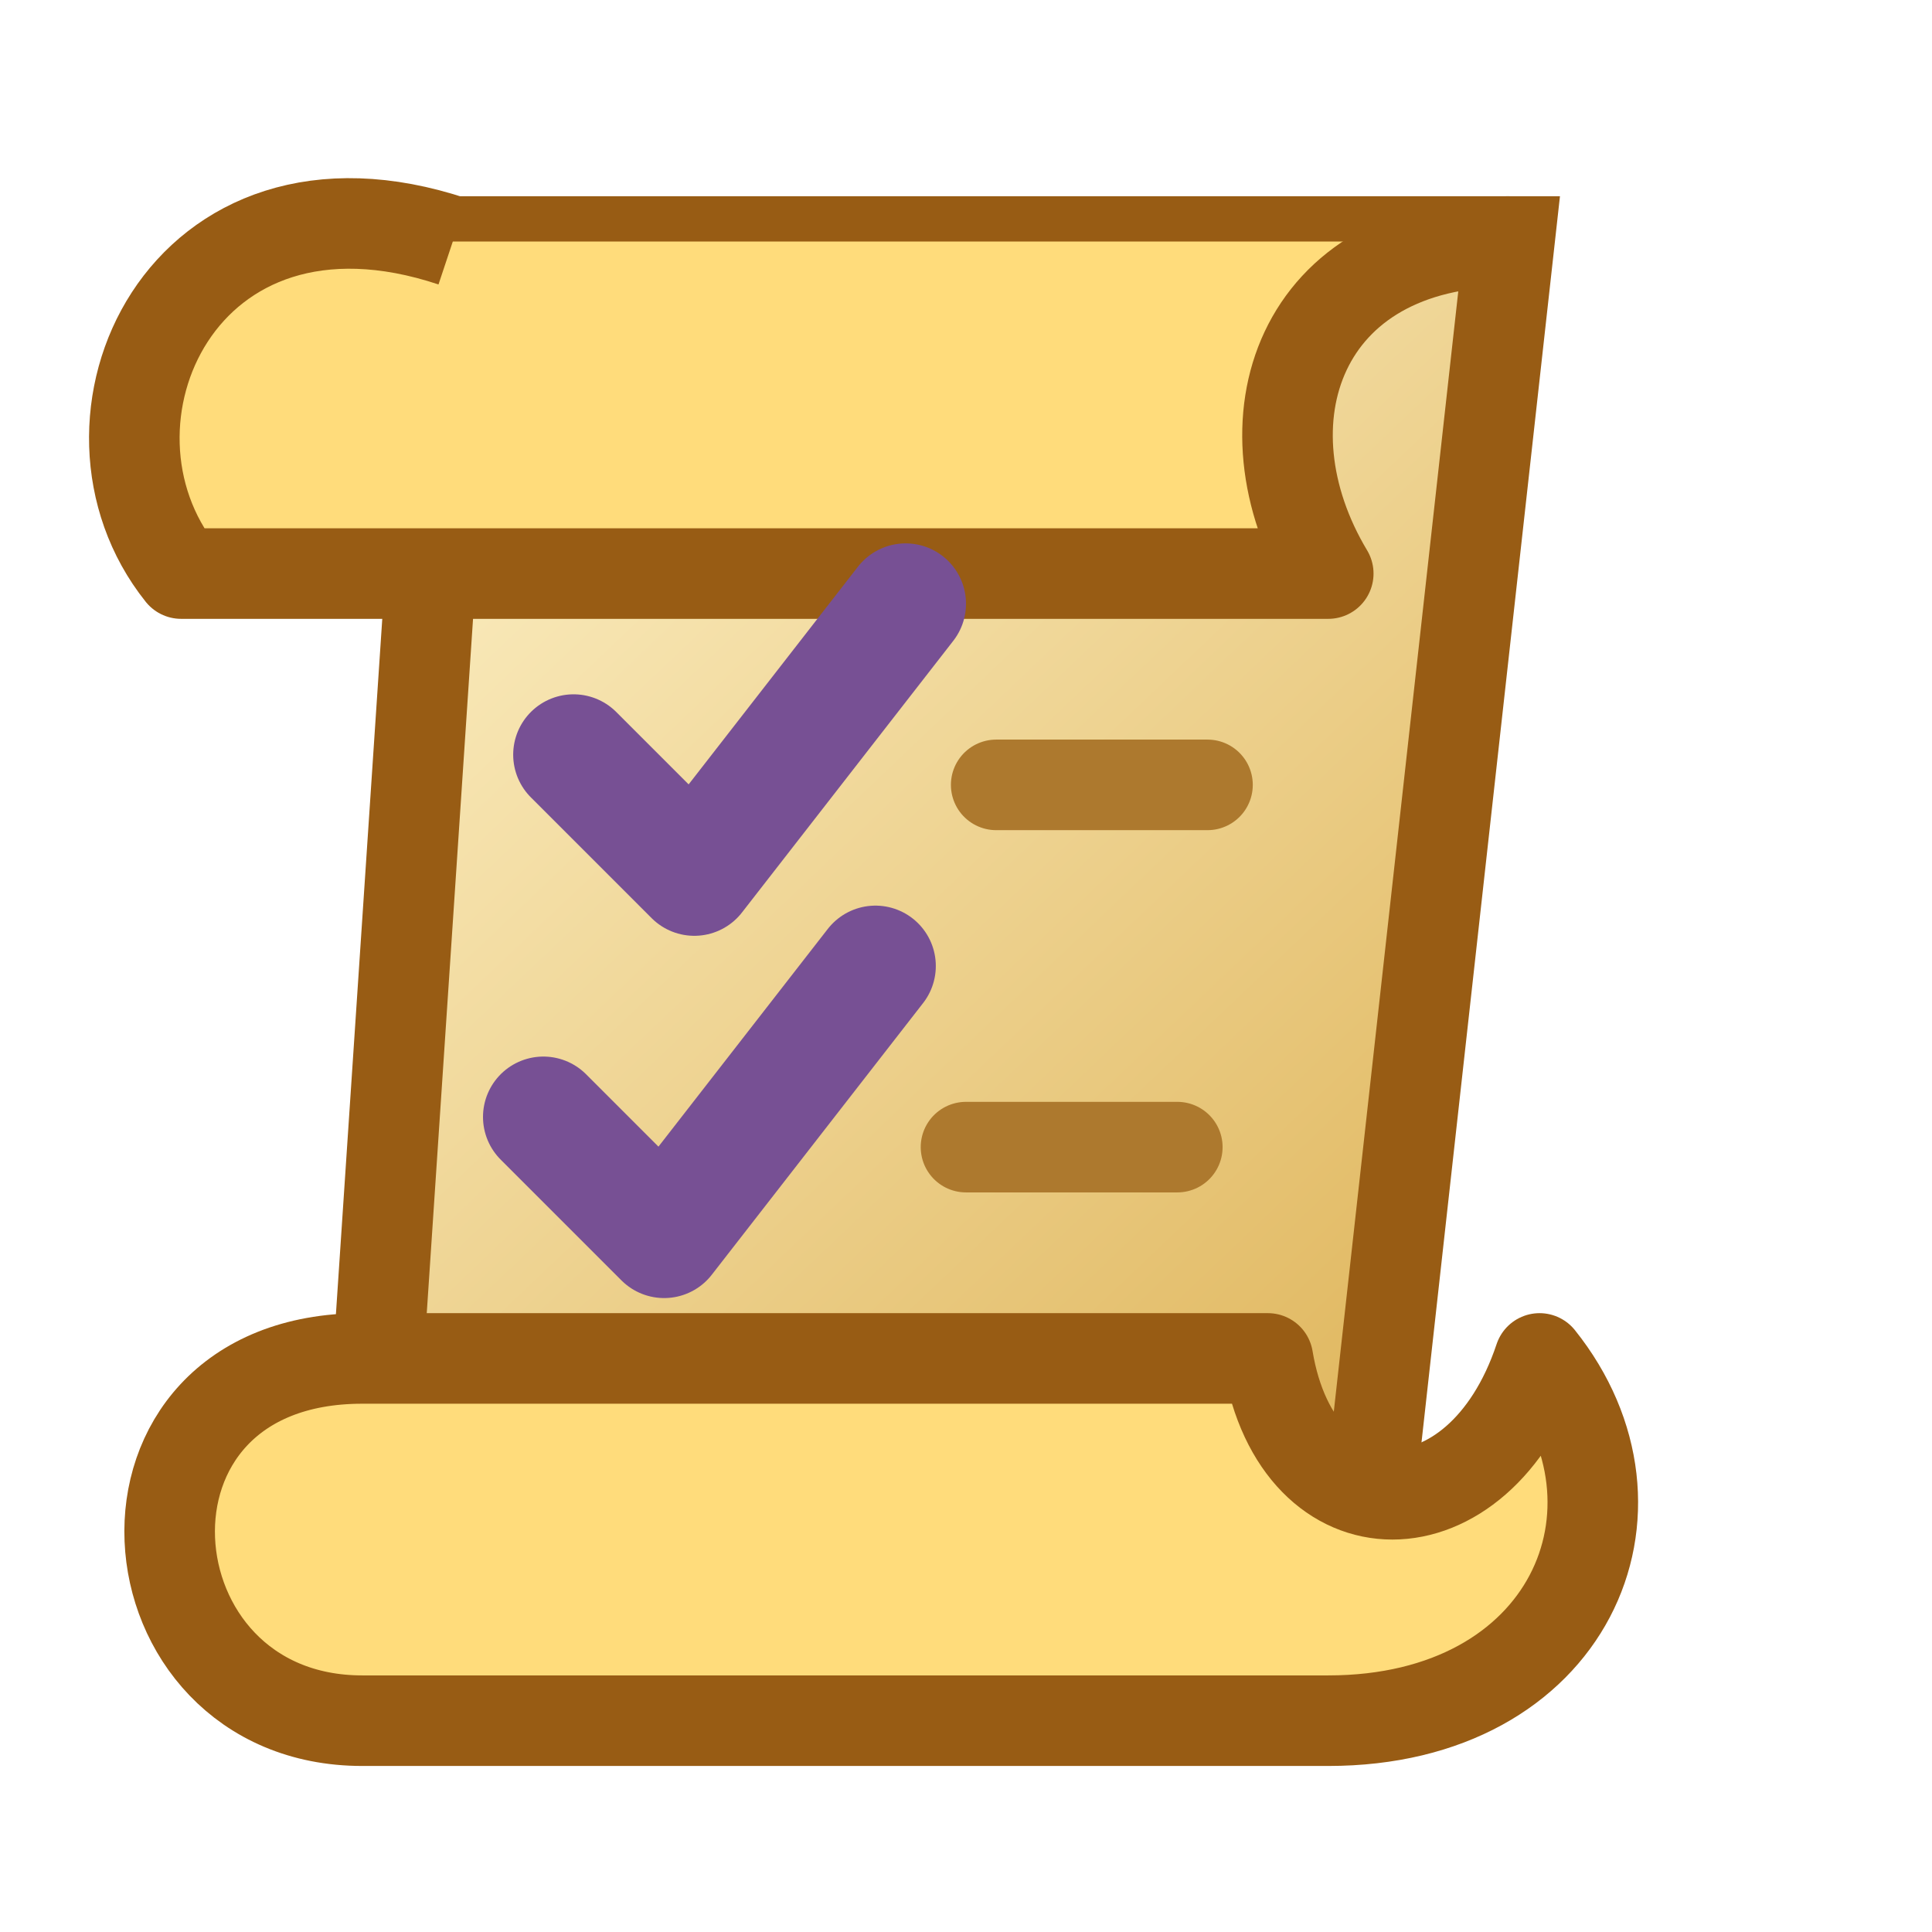
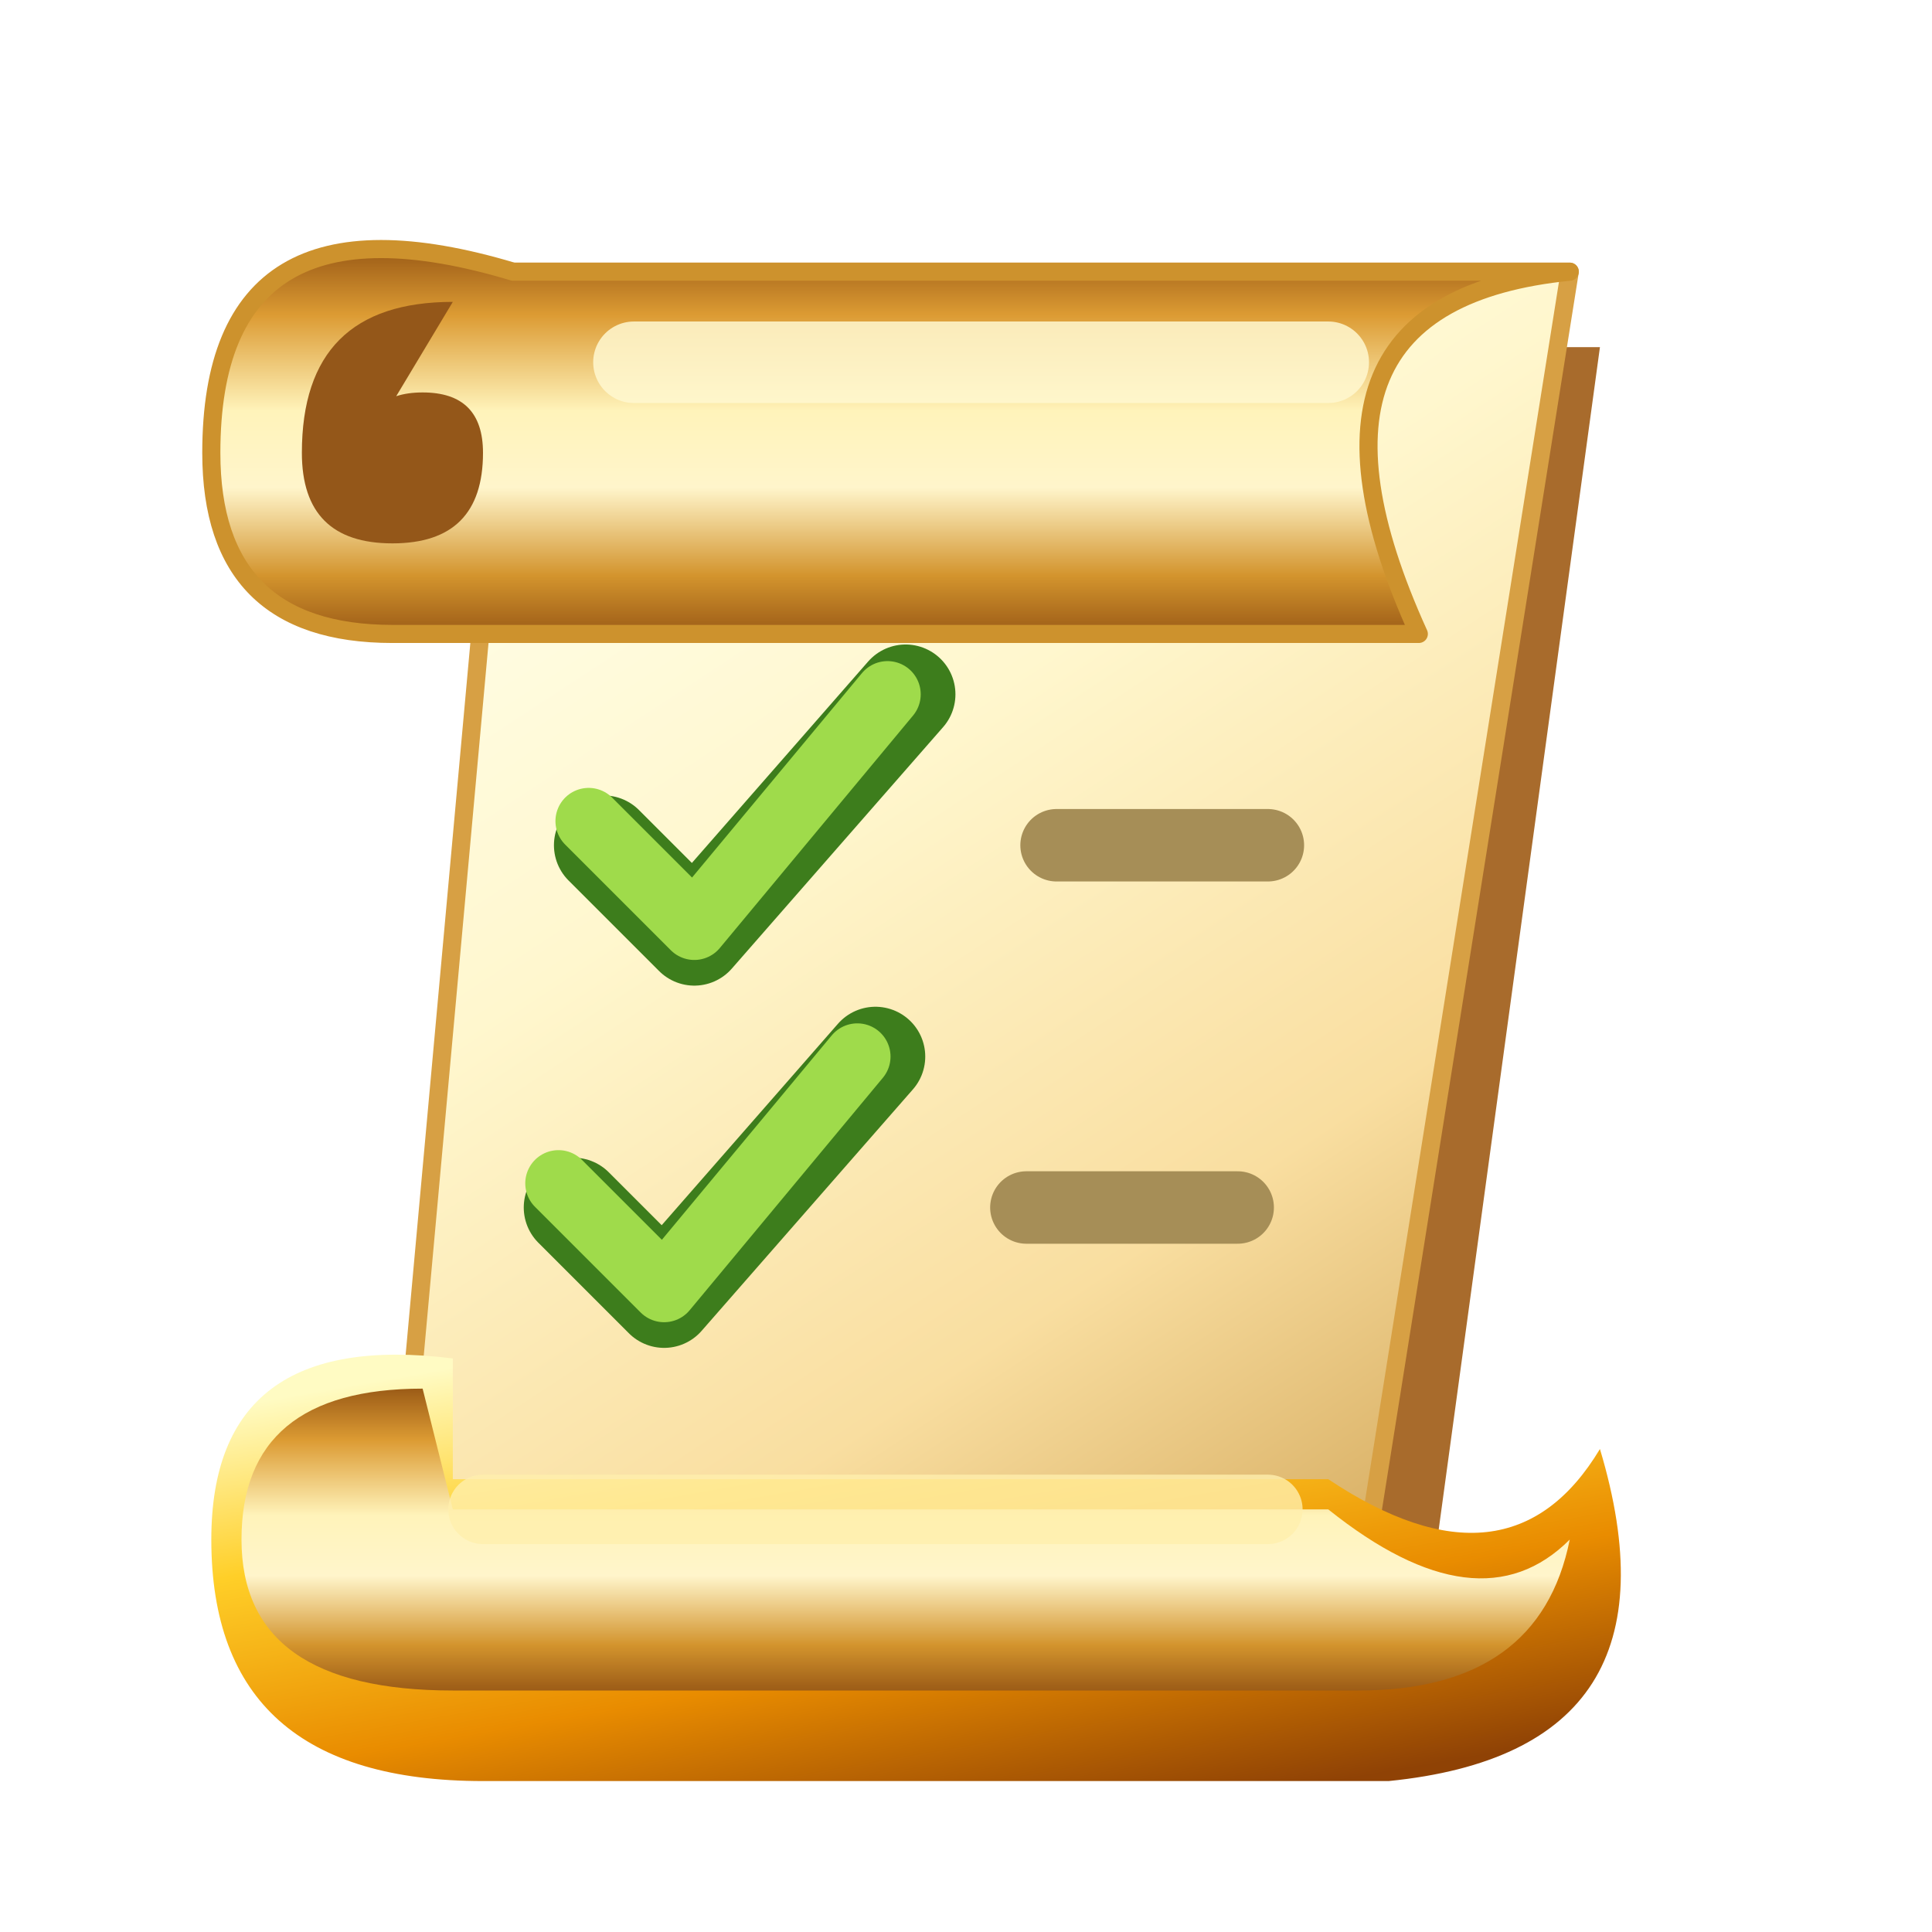
<svg xmlns="http://www.w3.org/2000/svg" viewBox="0 0 64 64">
  <defs>
+     <linearGradient id="u-blue" x1=".18" y1="0" x2=".7" y2="1">
+       <stop stop-color="#C9F6FF" />
+       <stop offset=".48" stop-color="#5CB9FA" />
+       <stop offset="1" stop-color="#426DD2" />
+     </linearGradient>
+     <linearGradient id="u-violet" x1=".18" y1="0" x2=".7" y2="1">
+       <stop stop-color="#F0BEFF" />
+       <stop offset=".48" stop-color="#B378F3" />
+       <stop offset="1" stop-color="#7750D5" />
+     </linearGradient>
+     <linearGradient id="u-gold" x1=".18" y1="0" x2=".7" y2="1">
+       <stop stop-color="#FFFAB4" />
+       <stop offset=".48" stop-color="#FFD23F" />
+       <stop offset="1" stop-color="#F29A23" />
+     </linearGradient>
+     <linearGradient id="u-lime" x1=".18" y1="0" x2=".7" y2="1">
+       <stop stop-color="#E6FF9D" />
+       <stop offset=".48" stop-color="#A0EE28" />
+       <stop offset="1" stop-color="#4DB51B" />
+     </linearGradient>
+     <linearGradient id="u-red" x1=".18" y1="0" x2=".7" y2="1">
+       <stop stop-color="#FFC0CE" />
+       <stop offset=".48" stop-color="#FF6585" />
+       <stop offset="1" stop-color="#CE386A" />
+     </linearGradient>
+     <linearGradient id="u-cream" x1=".18" y1="0" x2=".7" y2="1">
+       <stop stop-color="#FFFFF5" />
+       <stop offset=".48" stop-color="#FFF1CF" />
+       <stop offset="1" stop-color="#F3DFAE" />
+     </linearGradient>
+     <linearGradient id="u-paper" x1=".18" y1="0" x2=".7" y2="1">
+       <stop stop-color="#F7FCFF" />
+       <stop offset=".48" stop-color="#E1EEFF" />
+       <stop offset="1" stop-color="#BBD2F7" />
+     </linearGradient>
+     <linearGradient id="u-silver" x1=".18" y1="0" x2=".7" y2="1">
+       <stop stop-color="#FFFFFF" />
+       <stop offset=".48" stop-color="#D9E8F7" />
+       <stop offset="1" stop-color="#95AFD4" />
+     </linearGradient>
+     <linearGradient id="u-bronze" x1=".18" y1="0" x2=".7" y2="1">
+       <stop stop-color="#FFE3AD" />
+       <stop offset=".48" stop-color="#F4B269" />
+       <stop offset="1" stop-color="#C77D4B" />
+     </linearGradient>
+     <linearGradient id="u-teal" x1=".18" y1="0" x2=".7" y2="1">
+       <stop stop-color="#C4FFF4" />
+       <stop offset=".48" stop-color="#56DCD4" />
+       <stop offset="1" stop-color="#269CAB" />
+     </linearGradient>
+     <linearGradient id="u-dark" x1=".18" y1="0" x2=".7" y2="1">
+       <stop stop-color="#7389E0" />
+       <stop offset=".48" stop-color="#4D54B7" />
+       <stop offset="1" stop-color="#323888" />
+     </linearGradient>
+     <linearGradient id="u-disabled" x1=".18" y1="0" x2=".7" y2="1">
+       <stop stop-color="#F4EFE8" />
+       <stop offset=".48" stop-color="#DED6CA" />
+       <stop offset="1" stop-color="#B9AD9E" />
+     </linearGradient>
+     <linearGradient id="u-pink" x1=".18" y1="0" x2=".7" y2="1">
+       <stop stop-color="#FFE1F3" />
+       <stop offset=".48" stop-color="#FF9ECD" />
+       <stop offset="1" stop-color="#DA66AA" />
+     </linearGradient>
+     <linearGradient id="u-ink" x1=".18" y1="0" x2=".7" y2="1">
+       <stop stop-color="#697BA8" />
+       <stop offset=".48" stop-color="#43577E" />
+       <stop offset="1" stop-color="#334768" />
+     </linearGradient>
+     <linearGradient id="u-accent" x1=".18" y1="0" x2=".7" y2="1">
+       <stop stop-color="#C9F6FF" />
+       <stop offset=".48" stop-color="#5CB9FA" />
+       <stop offset="1" stop-color="#426DD2" />
+     </linearGradient>
+     <linearGradient id="u-gloss" x1="0" y1="0" x2="0" y2="1">
+       <stop stop-color="#FFFFFF" stop-opacity=".63" />
+       <stop offset="1" stop-color="#FFFFFF" stop-opacity="0" />
+     </linearGradient>
+     <linearGradient id="u-rim" x1=".2" y1="0" x2=".8" y2="1">
+       <stop stop-color="#FFFFFF" />
+       <stop offset=".42" stop-color="#D7DDFB" />
+       <stop offset="1" stop-color="#8293D2" />
+     </linearGradient>
    <linearGradient id="p" x2=".8" y2="1">
-       <stop stop-color="#fff5cf" />
-       <stop offset="1" stop-color="#dfb55b" />
+       <stop offset="0" stop-color="#FFFFF5" />
+       <stop offset=".48" stop-color="#FFF1CF" />
+       <stop offset="1" stop-color="#F3DFAE" />
    </linearGradient>
+     <radialGradient id="canon-gold" cx=".28" cy=".18" r=".88">
+       <stop offset="0" stop-color="#fffec0" />
+       <stop offset="0.23" stop-color="#ffe94a" />
+       <stop offset="0.55" stop-color="#ffc20d" />
+       <stop offset="0.82" stop-color="#f39a00" />
+       <stop offset="1" stop-color="#ca6500" />
+     </radialGradient>
+     <linearGradient id="canon-edge" x1=".22" y1="0" x2=".8" y2="1">
+       <stop offset="0" stop-color="#fffbc3" />
+       <stop offset="0.3" stop-color="#ffcf28" />
+       <stop offset="0.65" stop-color="#e98c00" />
+       <stop offset="1" stop-color="#8f4205" />
+     </linearGradient>
+     <linearGradient id="canon-bevel" x1=".22" y1="0" x2=".8" y2="1">
+       <stop offset="0" stop-color="#fffef0" />
+       <stop offset="0.24" stop-color="#ffe885" />
+       <stop offset="0.53" stop-color="#ffbe0b" />
+       <stop offset="0.77" stop-color="#ec8a00" />
+       <stop offset="1" stop-color="#ffca28" />
+     </linearGradient>
+     <radialGradient id="canon-purple" cx=".28" cy=".18" r=".88">
+       <stop offset="0" stop-color="#e8bbff" />
+       <stop offset="0.25" stop-color="#c378ff" />
+       <stop offset="0.6" stop-color="#8735e4" />
+       <stop offset="1" stop-color="#491598" />
+     </radialGradient>
+     <radialGradient id="canon-blue" cx=".28" cy=".18" r=".88">
+       <stop offset="0" stop-color="#bafaff" />
+       <stop offset="0.24" stop-color="#41daff" />
+       <stop offset="0.62" stop-color="#159ce8" />
+       <stop offset="1" stop-color="#2156bf" />
+     </radialGradient>
+     <radialGradient id="canon-green" cx=".28" cy=".18" r=".88">
+       <stop offset="0" stop-color="#e4ff9f" />
+       <stop offset="0.3" stop-color="#a6ed25" />
+       <stop offset="0.7" stop-color="#56b912" />
+       <stop offset="1" stop-color="#207b14" />
+     </radialGradient>
+     <linearGradient id="canon-silver" x1=".22" y1="0" x2=".8" y2="1">
+       <stop offset="0" stop-color="#fff" />
+       <stop offset="0.19" stop-color="#edf3ff" />
+       <stop offset="0.38" stop-color="#a6b1d1" />
+       <stop offset="0.58" stop-color="#e8eaff" />
+       <stop offset="0.82" stop-color="#9ba4c4" />
+       <stop offset="1" stop-color="#525b86" />
+     </linearGradient>
+     <linearGradient id="canon-silver-edge" x1=".22" y1="0" x2=".8" y2="1">
+       <stop offset="0" stop-color="#d9e7ff" />
+       <stop offset="0.5" stop-color="#8993bb" />
+       <stop offset="1" stop-color="#485482" />
+     </linearGradient>
+     <linearGradient id="canon-paper" x1=".22" y1="0" x2=".8" y2="1">
+       <stop offset="0" stop-color="#ffffed" />
+       <stop offset="0.36" stop-color="#fff7ce" />
+       <stop offset="0.73" stop-color="#f9dea0" />
+       <stop offset="1" stop-color="#d6ac60" />
+     </linearGradient>
+     <linearGradient id="canon-paper-roll" x1="0" y1="0" x2="0" y2="1">
+       <stop offset="0" stop-color="#9c5c17" />
+       <stop offset="0.17" stop-color="#dc9b33" />
+       <stop offset="0.42" stop-color="#fff3ba" />
+       <stop offset="0.62" stop-color="#fff5cb" />
+       <stop offset="0.85" stop-color="#d3942d" />
+       <stop offset="1" stop-color="#9c5c17" />
+     </linearGradient>
+     <radialGradient id="canon-gloss">
+       <stop stop-color="#fff" stop-opacity=".64" />
+       <stop offset="1" stop-color="#fff" stop-opacity="0" />
+     </radialGradient>
  </defs>
-   <path d="M15 8h35l-5 45H12z" fill="url(#p)" stroke="#985c14" stroke-width="3" />
-   <path d="M15 8c-9-3-13 6-9 11h38c-3-5-1-11 6-11M12 45c-9 0-8 12 0 12h32c8 0 11-7 7-12-2 6-8 6-9 0z" fill="#ffdc7b" stroke="#985c14" stroke-width="3" stroke-linejoin="round" />
-   <path d="m19 25 4 4 7-9m-12 17 4 4 7-9" fill="none" stroke="#775094" stroke-width="4" stroke-linecap="round" stroke-linejoin="round" />
-   <path d="M33 26h7m-8 12h7" stroke="#ad792e" stroke-width="3" stroke-linecap="round" />
+   <g stroke-linecap="round" stroke-linejoin="round">
+     <path d="M17 10H52L46 54H13Z" fill="#a86b2c" transform="translate(1 1.5)" />
+     <path d="M17 9H52L45 53H13Z" fill="url(#canon-paper)" stroke="#d7a044" stroke-width=".6" />
+     <path d="M17 9Q7 6 7 15Q7 21 13 21H47Q42 10 52 9Z" fill="url(#canon-paper-roll)" stroke="#cd922d" stroke-width=".6" />
+     <path d="M15 10Q10 10 10 15Q10 18 13 18Q16 18 16 15Q16 13 14 13Q12 13 12 15" fill="#945719" />
+     <path d="M21 12H44" fill="none" stroke="#fff8d0" stroke-width="2.7" opacity="0.85" />
+     <path d="M15 45Q7 44 7 51Q7 59 16 59H46Q56 58 53 48Q50 53 44 49H15Z" fill="url(#canon-edge)" />
+     <path d="M14 46Q8 46 8 51Q8 56 15 56H45Q51 56 52 51Q49 54 44 50H15Z" fill="url(#canon-paper-roll)" />
+     <path d="M16 50H42" fill="none" stroke="#ffefad" stroke-width="2.3" opacity="0.8" />
+     <path d="M20 28L23 31L30 23M19 40L22 43L29 35" fill="none" stroke="#3d7d1c" stroke-width="3.3" opacity="1" />
+     <path d="M19.5 27.2L23 30.7L29.4 23" fill="none" stroke="#9fdb4b" stroke-width="2.2" opacity="1" />
+     <path d="M18.5 39.2L22 42.7L28.4 35" fill="none" stroke="#9fdb4b" stroke-width="2.2" opacity="1" />
+     <path d="M35 28H42M34 40H41" fill="none" stroke="#a68e57" stroke-width="2.4" opacity="1" />
+   </g>
</svg>
